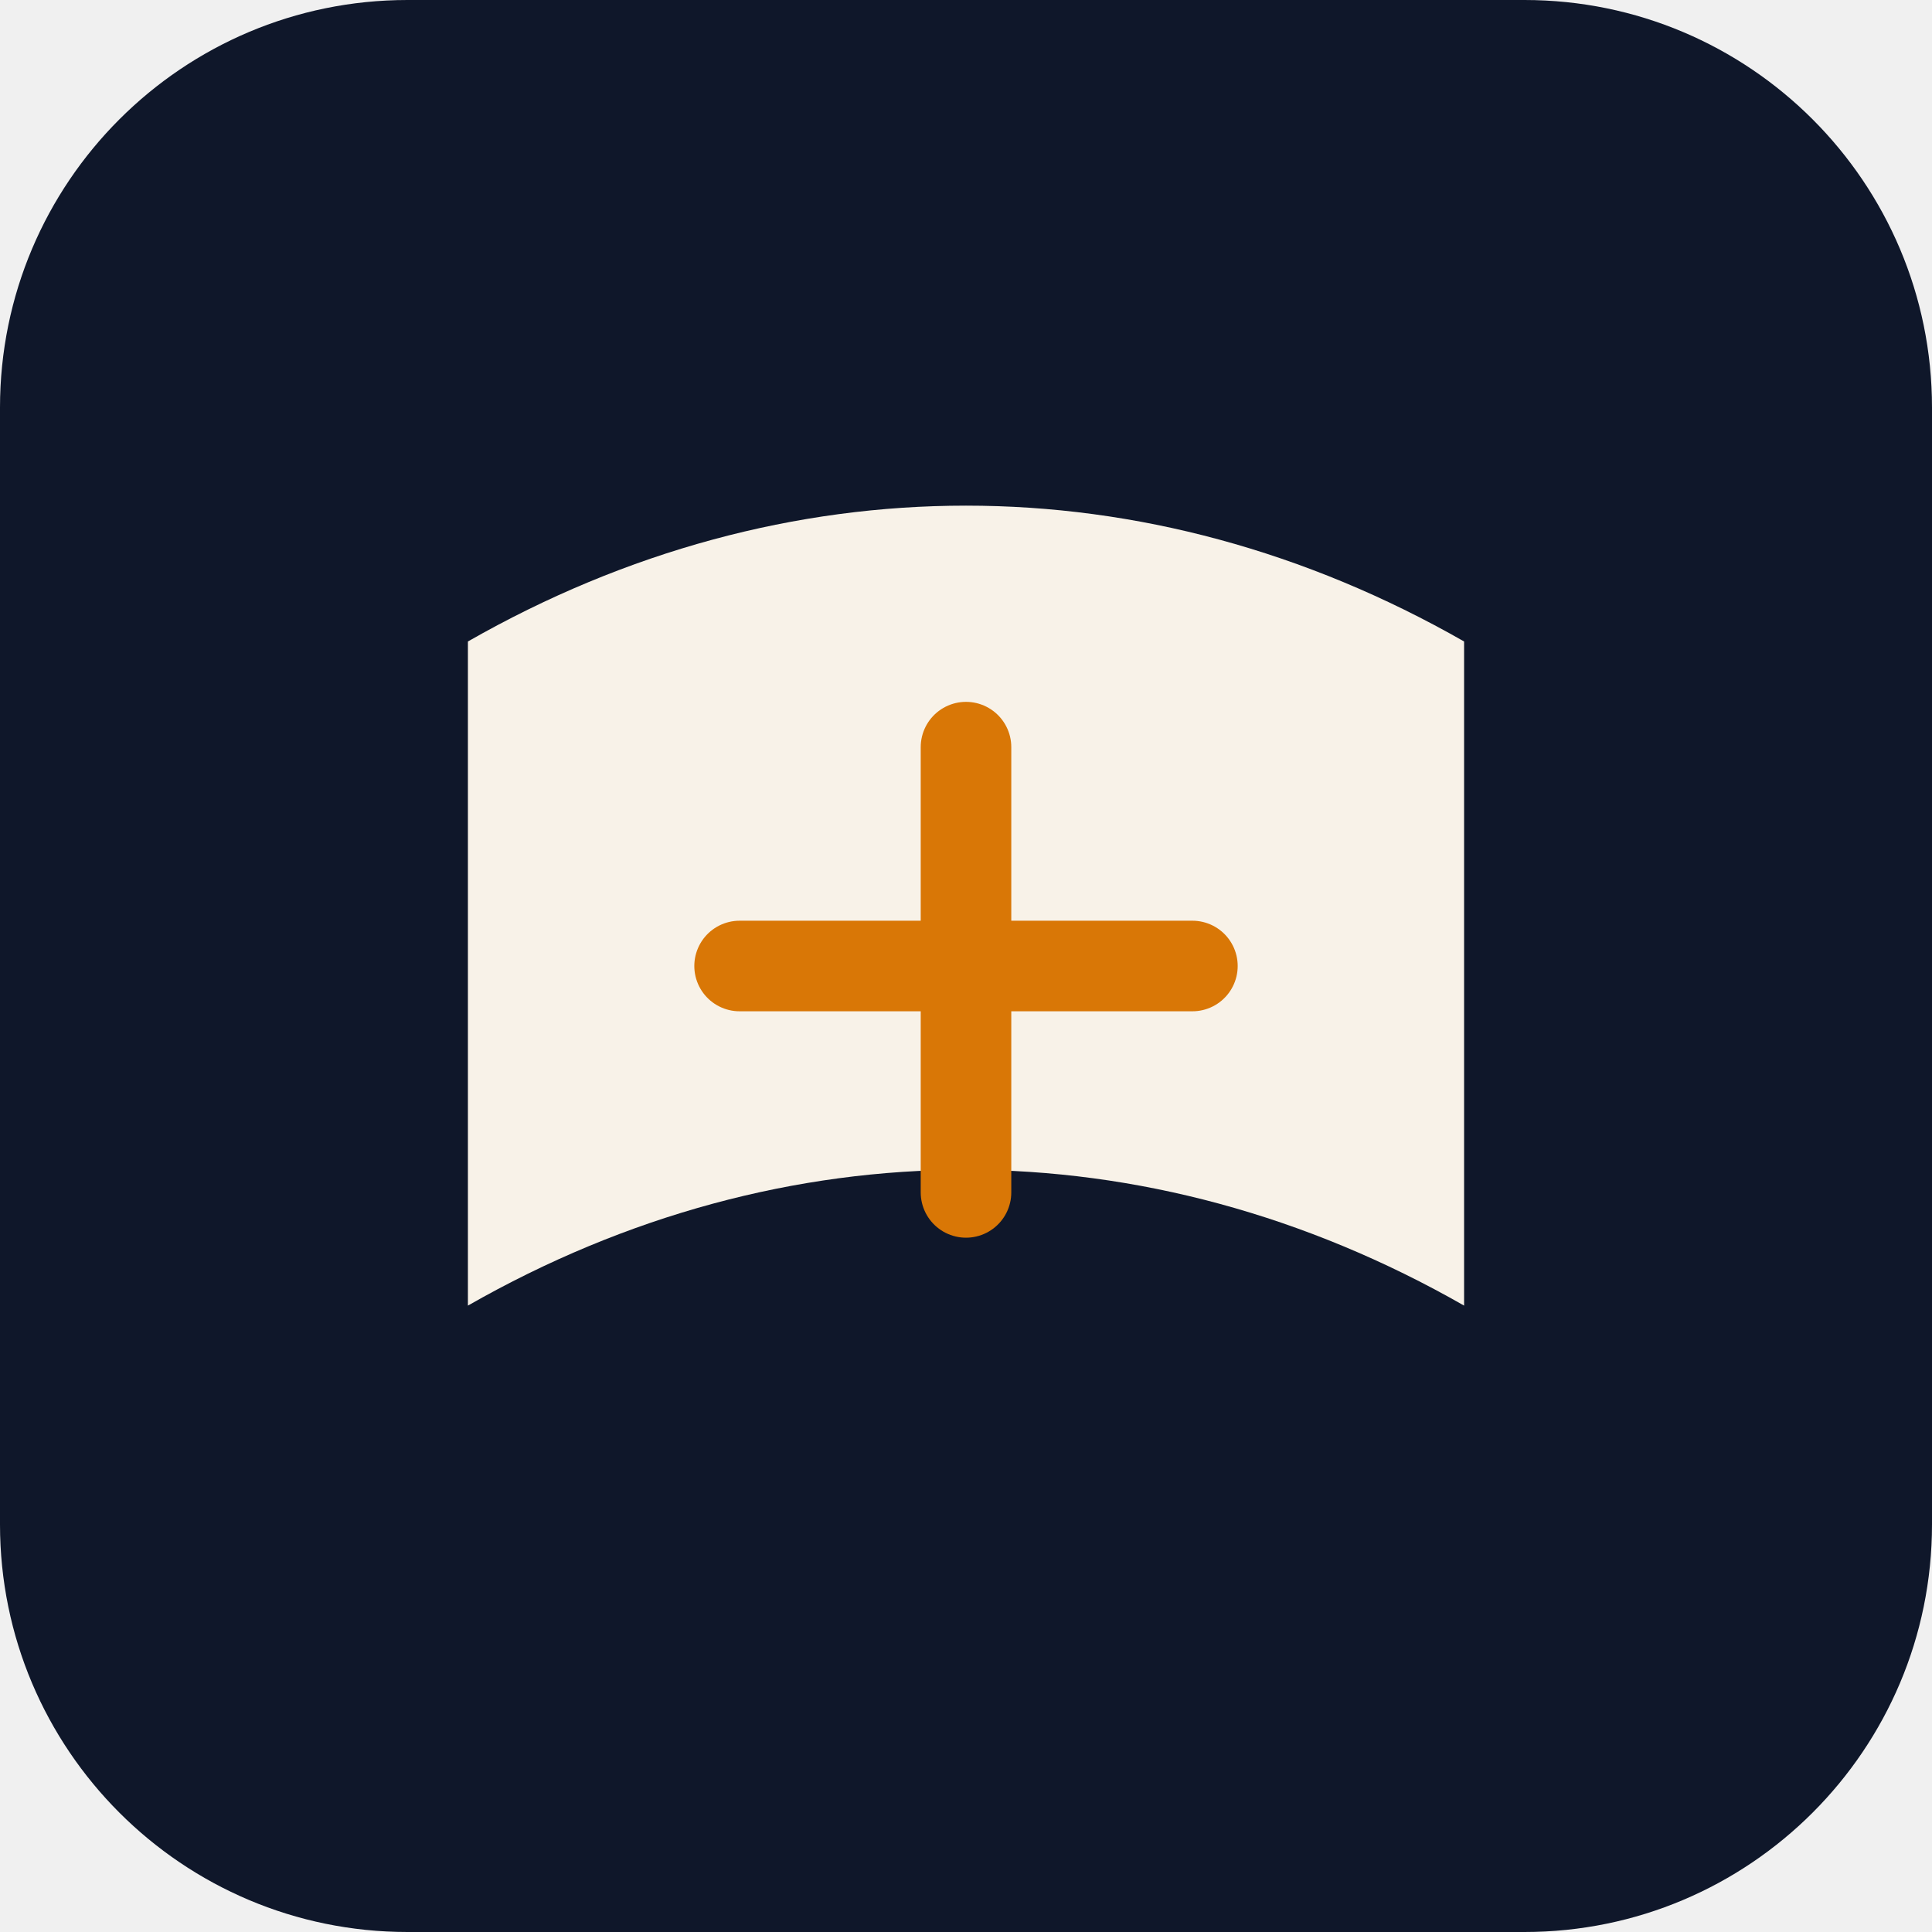
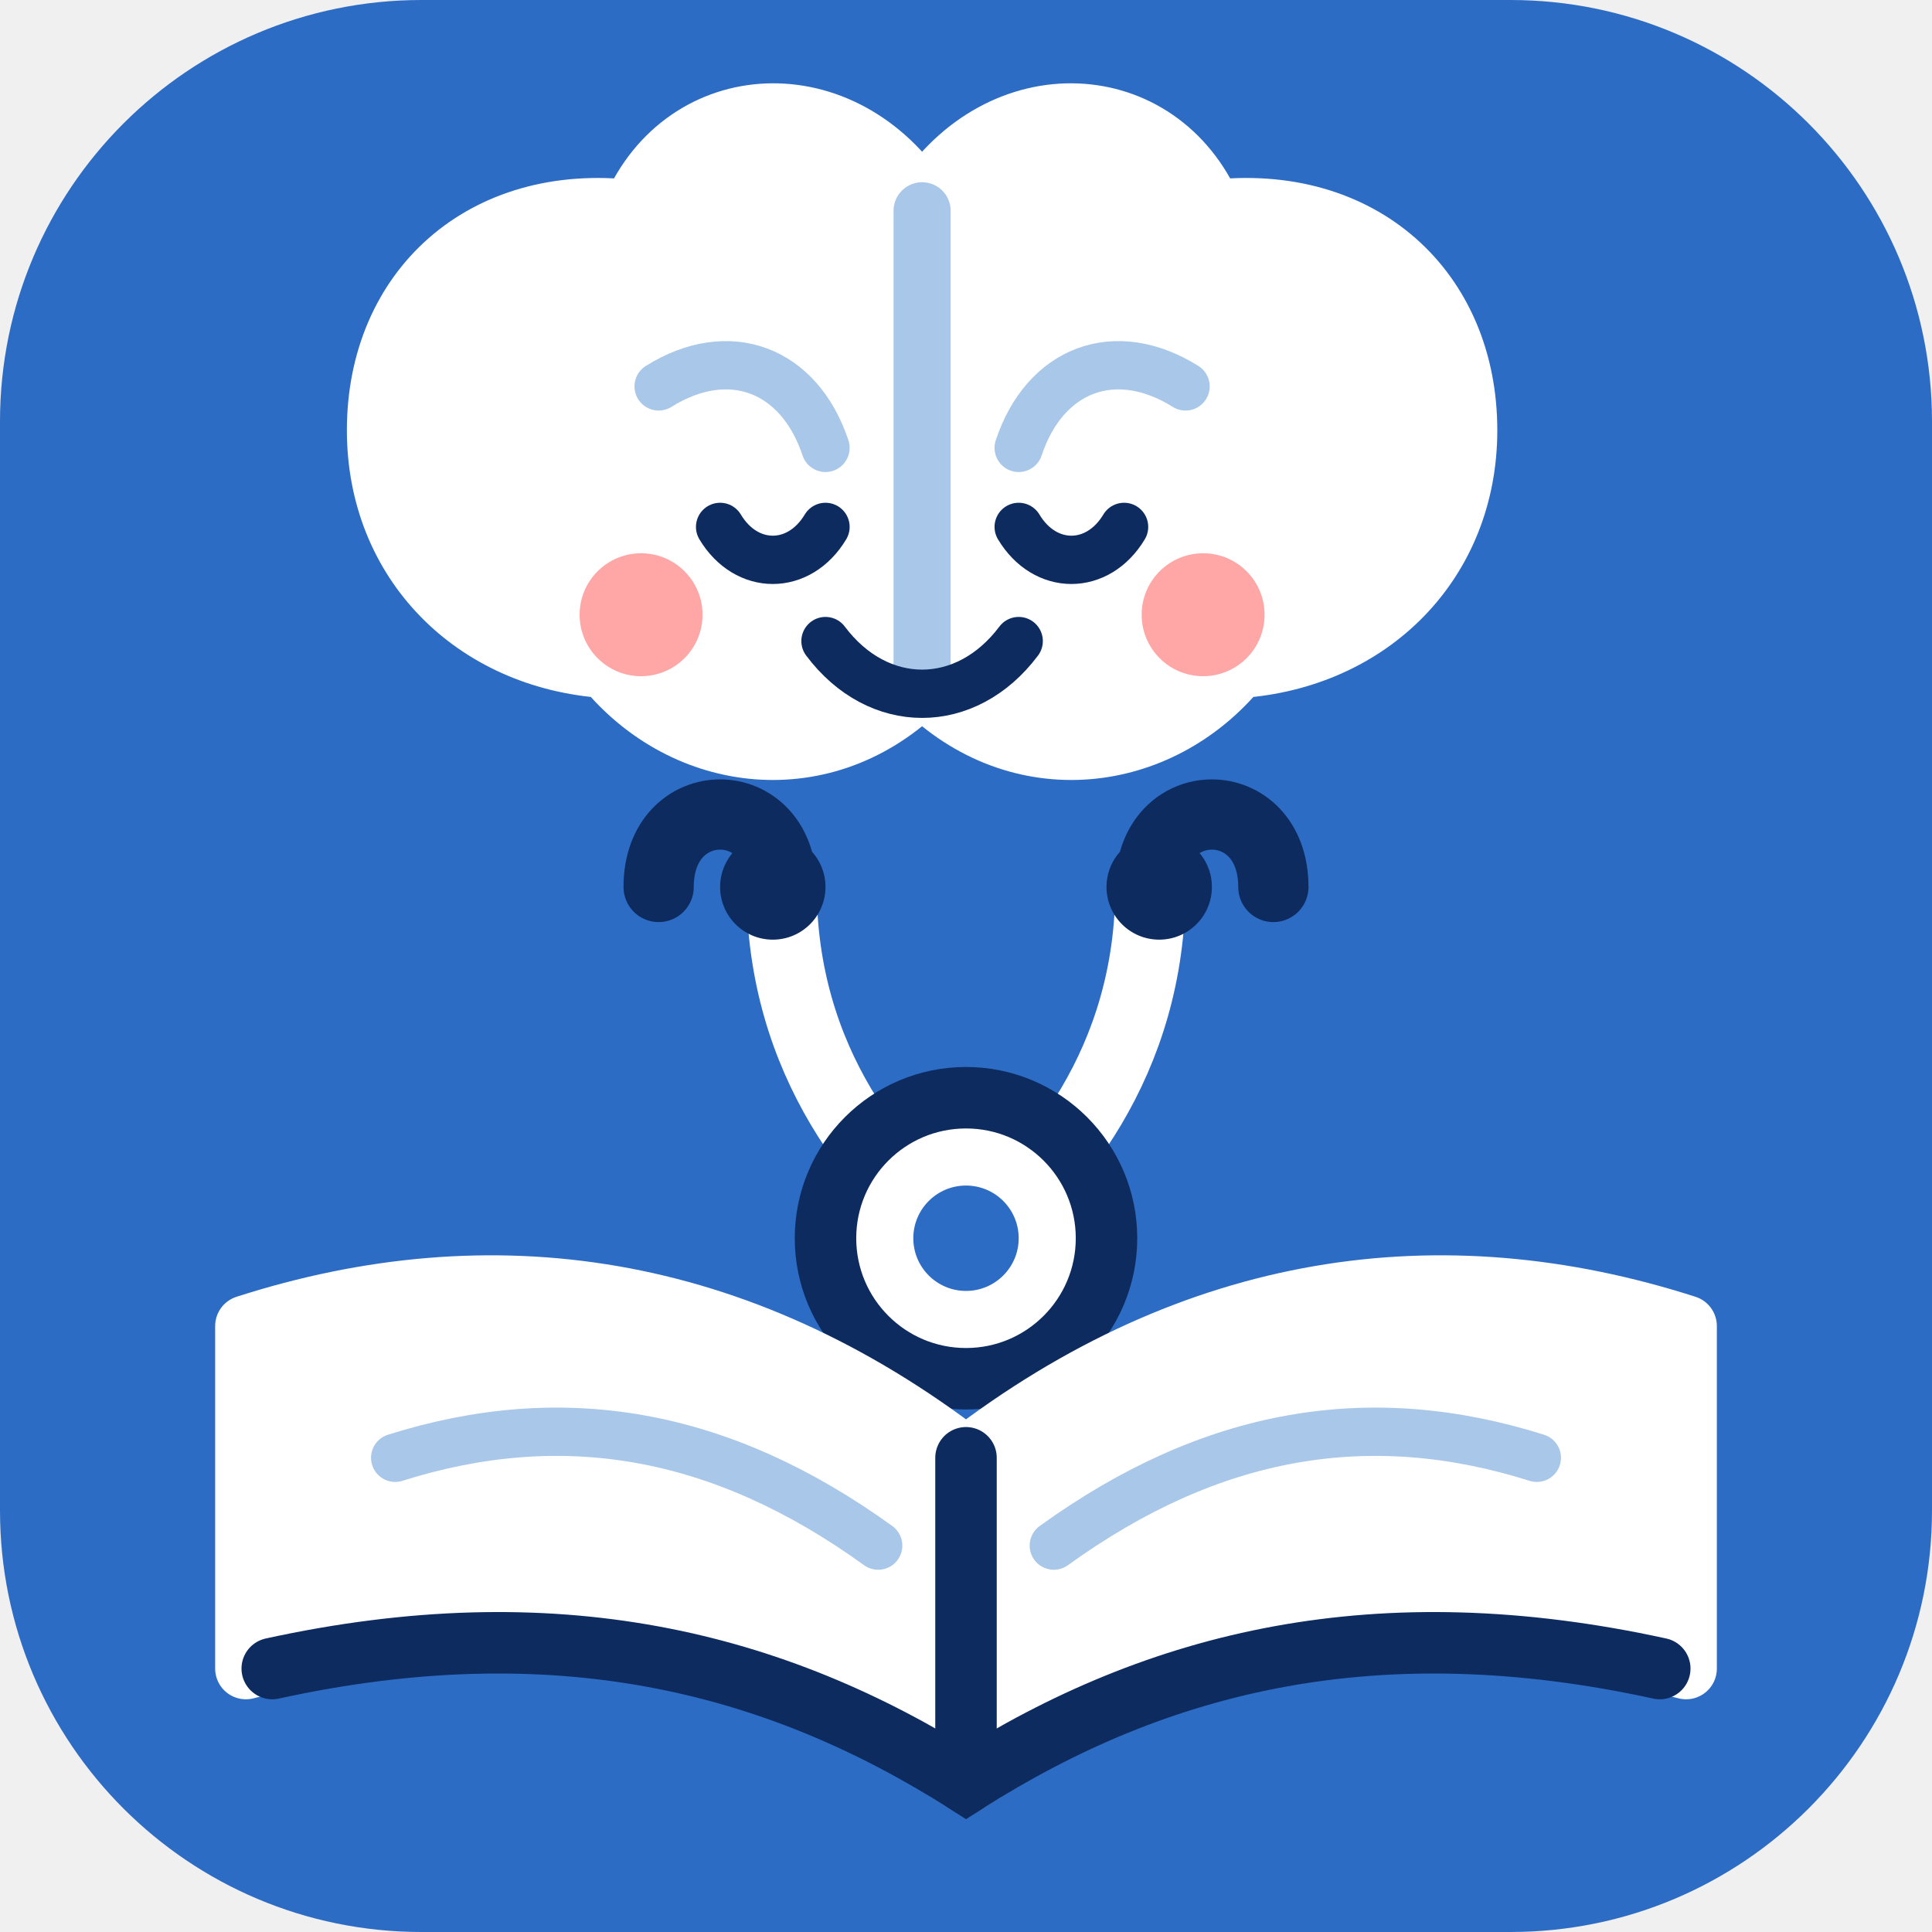
- <svg xmlns="http://www.w3.org/2000/svg" viewBox="0 0 512 512">
-   <rect width="512" height="512" rx="108" fill="#0f172a" />
-   <path d="M124 170c84-48 180-48 264 0v176c-84-48-180-48-264 0V170Z" fill="#f8f2e8" />
-   <path d="M256 198v118" stroke="#d97706" stroke-width="24" stroke-linecap="round" />
-   <path d="M196 256h120" stroke="#d97706" stroke-width="24" stroke-linecap="round" />
+ <svg xmlns="http://www.w3.org/2000/svg" viewBox="0 0 220 220" fill="none">
+   <rect width="220" height="220" rx="48" fill="#2D6CC4" />
+   <path d="M69 76C54 75 43 64 43 49C43 33 55 22 72 24C78 10 96 9 105 23C114 9 132 10 138 24C155 22 167 33 167 49C167 64 156 75 141 76C132 87 116 89 105 78C94 89 78 87 69 76Z" fill="#FFFFFF" stroke="#FFFFFF" stroke-width="7" stroke-linecap="round" stroke-linejoin="round" />
+   <path d="M105 24V78" stroke="#A9C7E8" stroke-width="6.5" stroke-linecap="round" />
+   <path d="M75 44C83 39 91 42 94 51" stroke="#A9C7E8" stroke-width="5.5" stroke-linecap="round" />
+   <path d="M135 44C127 39 119 42 116 51" stroke="#A9C7E8" stroke-width="5.5" stroke-linecap="round" />
+   <path d="M82 60C85 65 91 65 94 60" stroke="#0D2B5E" stroke-width="5.5" stroke-linecap="round" />
+   <path d="M116 60C119 65 125 65 128 60" stroke="#0D2B5E" stroke-width="5.5" stroke-linecap="round" />
+   <path d="M94 73C100 81 110 81 116 73" stroke="#0D2B5E" stroke-width="5.5" stroke-linecap="round" />
+   <circle cx="73" cy="70" r="7" fill="#FFA7A7" />
+   <circle cx="137" cy="70" r="7" fill="#FFA7A7" />
+   <path d="M89 101C89 121 100 134 110 142C120 134 131 121 131 101" stroke="#FFFFFF" stroke-width="8" stroke-linecap="round" />
+   <path d="M131 101C131 90 145 90 145 101" stroke="#0D2B5E" stroke-width="8" stroke-linecap="round" />
+   <path d="M89 101C89 90 75 90 75 101" stroke="#0D2B5E" stroke-width="8" stroke-linecap="round" />
+   <circle cx="88" cy="101" r="6" fill="#0D2B5E" />
+   <circle cx="132" cy="101" r="6" fill="#0D2B5E" />
+   <circle cx="110" cy="141" r="16" fill="#FFFFFF" stroke="#0D2B5E" stroke-width="7" />
+   <circle cx="110" cy="141" r="6" fill="#2D6CC4" />
+   <path d="M28 151C56 142 84 146 110 166C136 146 164 142 192 151V190C161 182 136 186 110 203C84 186 59 182 28 190V151Z" fill="#FFFFFF" stroke="#FFFFFF" stroke-width="7" stroke-linejoin="round" />
+   <path d="M110 166V203" stroke="#0D2B5E" stroke-width="7" stroke-linecap="round" />
+   <path d="M45 166C64 160 82 163 100 176" stroke="#A9C7E8" stroke-width="5.5" stroke-linecap="round" />
+   <path d="M120 176C138 163 156 160 175 166" stroke="#A9C7E8" stroke-width="5.5" stroke-linecap="round" />
+   <path d="M31 190C63 183 88 189 110 203C132 189 157 183 189 190" stroke="#0D2B5E" stroke-width="7" stroke-linecap="round" />
</svg>
